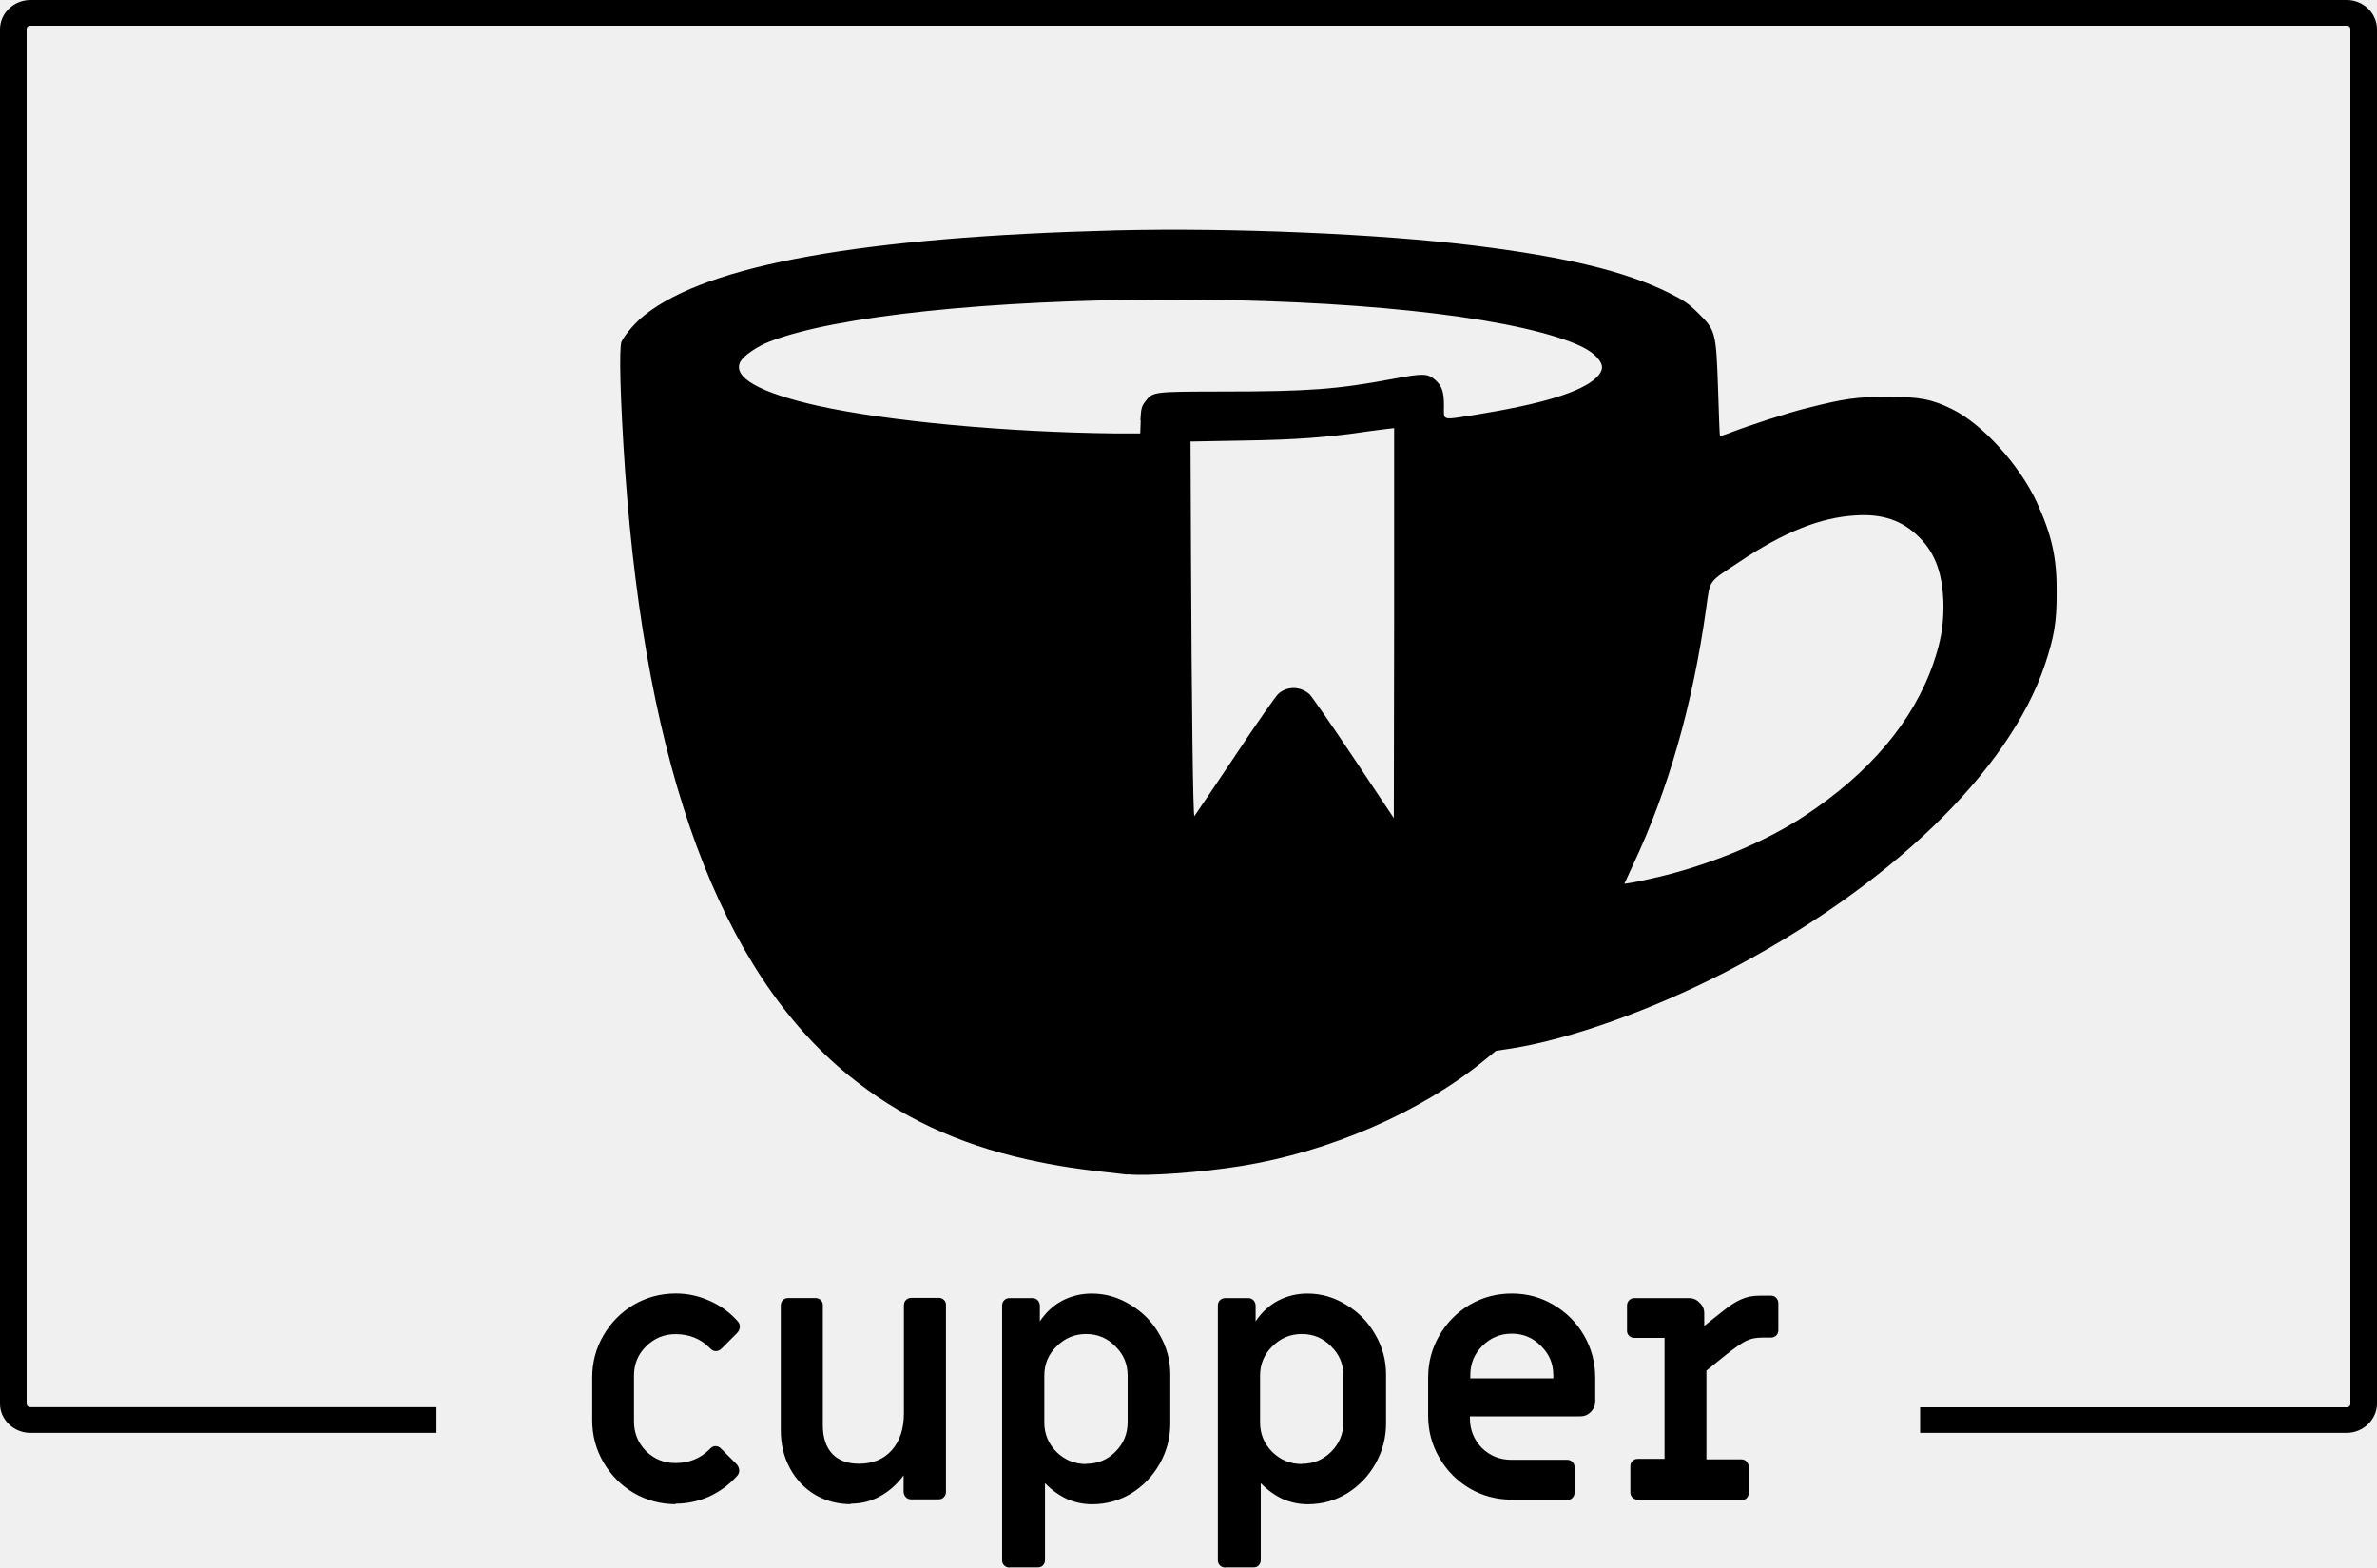
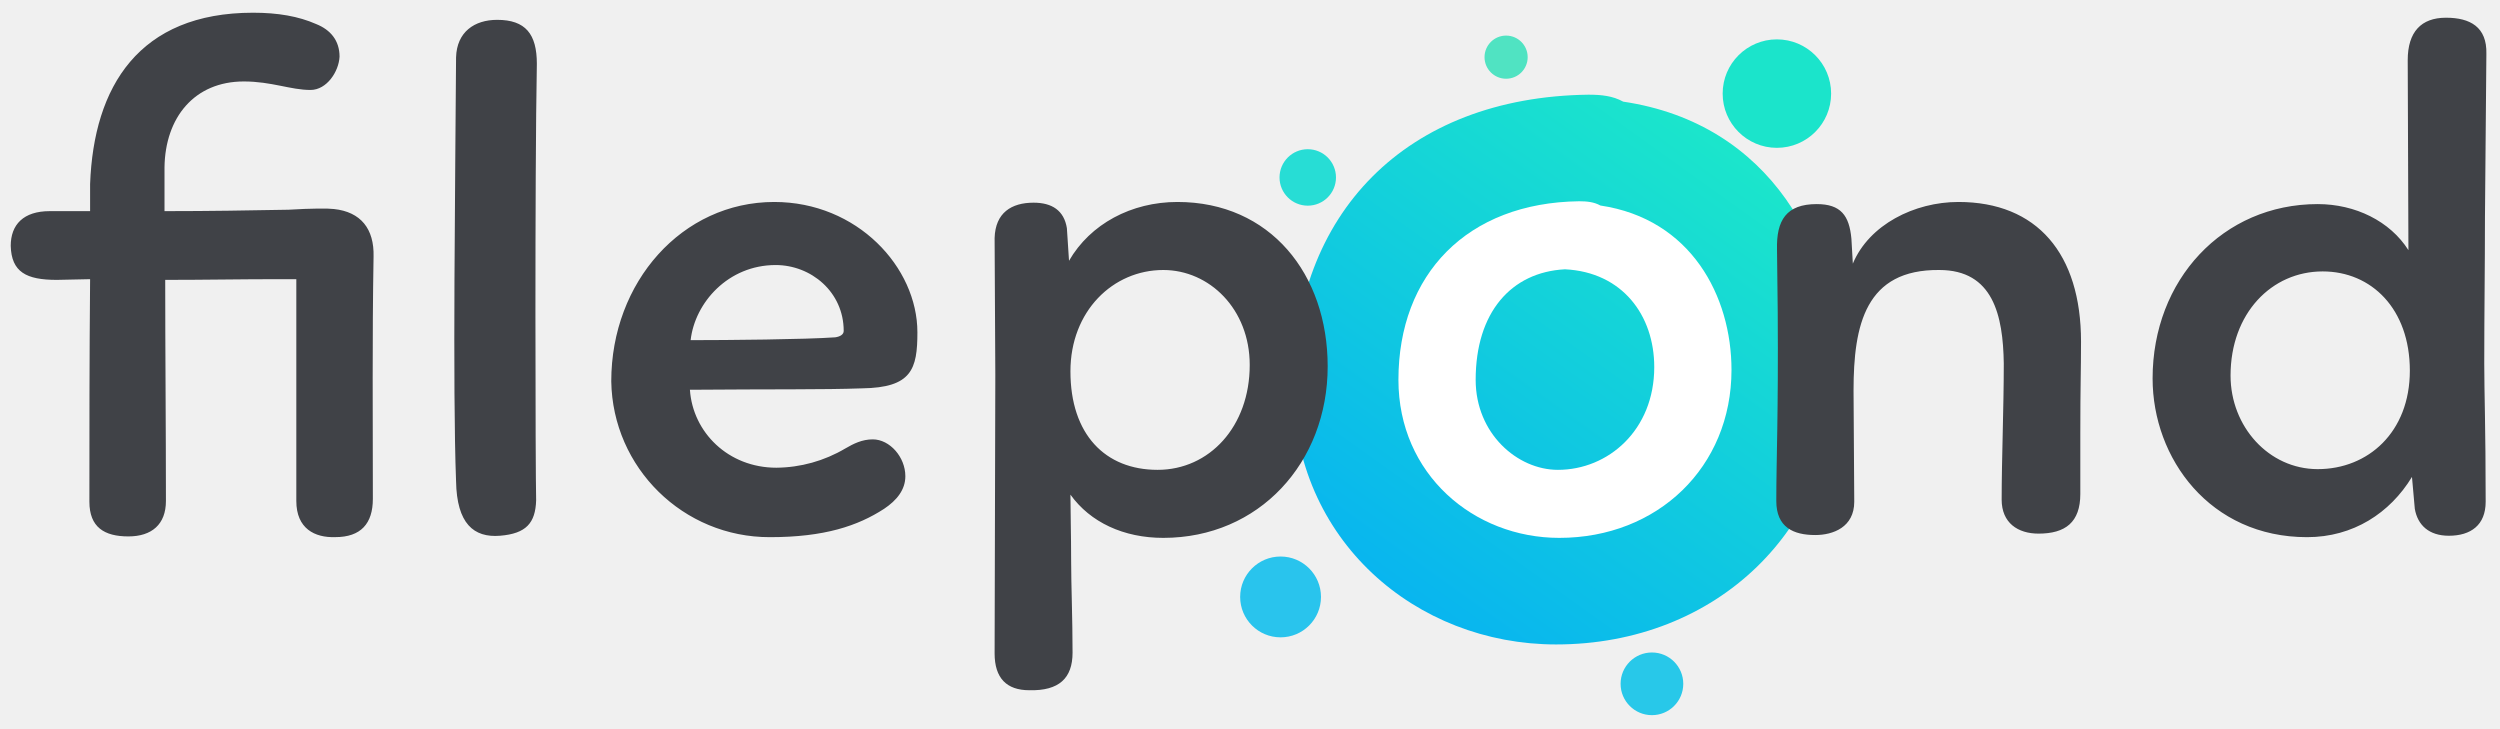
- <svg xmlns="http://www.w3.org/2000/svg" viewBox="0 0 152.7 100.69">
-   <path d="M1.96 0C.88 0 0 .85 0 1.88v88.3c0 1 .88 1.86 1.94 1.86h26.1v-1.65H1.96c-.15 0-.25-.1-.25-.23V1.87c0-.14.1-.22.24-.22h148.8c.15 0 .24.08.24.23v88.3c0 .13-.1.22-.24.22h-27.4v1.64h27.4c1.07 0 1.95-.86 1.95-1.88V1.87c0-1.02-.88-1.87-1.94-1.87H1.96z" white-space="normal" style="text-decoration-color:#000000;isolation:auto;mix-blend-mode:normal;text-indent:0;block-progression:tb;text-decoration-line:none;text-transform:none;text-decoration-style:solid" color="#000" solid-color="#000000" />
-   <path d="M72.43 75.45c-3.22-.35-4.48-.54-6.43-.97-4.5-1-8.23-2.75-11.48-5.4-8.24-6.7-13-19.6-14.36-38.8-.32-4.66-.4-7.98-.23-8.34.25-.5.93-1.27 1.48-1.7 4.06-3.24 14-5.02 30.3-5.44 7.44-.18 16.9.22 23.04.98 5.87.73 9.62 1.64 12.4 3 1.04.52 1.3.7 1.95 1.34 1.12 1.1 1.14 1.2 1.27 4.88.05 1.65.1 3 .12 3.02 0 0 .25-.07.54-.18 1.34-.52 3.74-1.3 5.06-1.63 2.38-.6 3.17-.72 5.18-.72 2.04 0 2.84.15 4.15.8 1.93.95 4.3 3.56 5.42 5.96.97 2.14 1.3 3.56 1.28 5.85 0 1.9-.16 2.8-.75 4.58-2.3 6.9-10.07 14.34-20.6 19.8-4.68 2.4-9.83 4.25-13.62 4.86l-1.05.16-.82.67c-4.08 3.3-9.88 5.82-15.56 6.73-2.63.42-6 .66-7.3.53zm34.03-19.1c3.4-.8 6.9-2.25 9.45-3.93 4.18-2.75 7-6.07 8.3-9.84.46-1.34.64-2.35.64-3.64-.02-2-.5-3.4-1.58-4.45-1.07-1.06-2.34-1.5-4.08-1.38-2.25.13-4.6 1.07-7.45 2.98-2.05 1.36-1.87 1.1-2.14 3.02-.86 6.16-2.45 11.7-4.7 16.46l-.55 1.2.46-.07c.26-.04 1-.2 1.64-.35zm-27.14-7.77c1.38-2.07 2.65-3.9 2.82-4.03.58-.5 1.44-.46 2 .06.16.17 1.45 2.02 2.85 4.12l2.55 3.82.02-12.5V27.5c-.02 0-.74.08-1.62.2-2.67.4-4.73.55-8.16.6l-3.3.06.03 7.1c.04 9.5.13 17.06.22 16.96.04-.04 1.2-1.77 2.6-3.85zm-6.06-21.57c.04-.75.07-.9.3-1.2.5-.66.47-.65 4.97-.66 5.52 0 7.38-.14 11-.82 1.87-.35 2.17-.34 2.63.04.47.4.6.78.6 1.68 0 1-.2.94 1.98.6 4.34-.7 6.84-1.46 7.82-2.4.45-.45.47-.8.06-1.26-.35-.4-.9-.72-1.78-1.05-4.46-1.68-14.23-2.7-25.75-2.7-11.48.02-21.44 1.06-25.65 2.7-.84.33-1.65.9-1.87 1.28-.55 1 1.2 2 4.94 2.84 4.5 1 12.1 1.7 19.08 1.78h1.66l.03-.84zM43.42 96.62q-1.468 0-2.71-.723-1.22-.723-1.943-1.965-.723-1.243-.723-2.71v-2.734q0-1.47.723-2.71t1.942-1.966q1.24-.723 2.71-.723 1.13 0 2.17.47 1.03.45 1.78 1.29.16.16.16.36 0 .25-.21.45l-.97.97q-.16.16-.37.16t-.39-.21q-.88-.88-2.19-.88-1.11 0-1.9.79-.77.76-.77 1.87v2.96q0 1.1.77 1.89.79.77 1.89.77 1.31 0 2.19-.88.18-.21.38-.21t.36.16l.97.97q.2.2.2.45 0 .2-.16.36-.75.83-1.79 1.31-1.04.45-2.17.45zm11.26 0q-1.288 0-2.327-.61-1.016-.61-1.604-1.694-.59-1.084-.59-2.44v-8.02q0-.203.13-.338t.34-.136h1.76q.2 0 .34.136t.13.34v7.68q0 1.197.61 1.852.61.632 1.71.632 1.33 0 2.1-.858.79-.88.79-2.395v-6.92q0-.21.13-.34t.34-.14h1.76q.2 0 .34.13t.13.34v12q0 .2-.14.34t-.34.13h-1.76q-.21 0-.34-.14t-.14-.34v-1.06q-.63.86-1.52 1.35-.86.47-1.9.47zm10.17 4.07q-.203 0-.34-.136t-.134-.338V83.86q0-.203.135-.338t.34-.136h1.47q.21 0 .34.136t.14.34v1.015q.59-.88 1.45-1.333.88-.45 1.88-.45 1.33 0 2.49.72 1.18.702 1.86 1.9.7 1.196.7 2.574v3.14q0 1.378-.67 2.576t-1.83 1.92q-1.15.7-2.53.7-.83 0-1.62-.34-.762-.36-1.4-1.015v4.94q0 .2-.13.34t-.34.13h-1.77zm4.925-6.664q1.107 0 1.875-.768.79-.79.79-1.898v-3.004q0-1.107-.79-1.875-.768-.79-1.875-.79t-1.898.79q-.79.77-.79 1.88v3.01q0 1.11.79 1.9.79.77 1.898.77zm8.935 6.664q-.203 0-.34-.136t-.134-.338V83.86q0-.203.135-.338t.34-.136h1.47q.21 0 .34.136t.14.34v1.015q.59-.88 1.45-1.333.88-.45 1.88-.45 1.33 0 2.49.72 1.18.702 1.86 1.9.7 1.196.7 2.574v3.14q0 1.378-.67 2.576t-1.83 1.92q-1.15.7-2.53.7-.83 0-1.62-.34-.762-.36-1.4-1.015v4.94q0 .2-.13.34t-.34.13h-1.77zm4.925-6.664q1.107 0 1.875-.768.79-.79.79-1.898v-3.004q0-1.107-.79-1.875-.768-.79-1.875-.79t-1.898.79q-.79.77-.79 1.88v3.01q0 1.11.79 1.9.79.77 1.898.77zM97.12 96.33q-1.468 0-2.71-.723-1.22-.723-1.943-1.965-.723-1.243-.723-2.71v-2.44q0-1.47.722-2.71t1.943-1.967q1.24-.723 2.71-.723t2.68.723q1.24.723 1.96 1.966.72 1.25.72 2.71v1.52q0 .41-.3.7-.27.27-.68.27h-7.07v.12q0 1.11.76 1.9.79.77 1.9.77h3.59q.2 0 .34.14t.13.34v1.63q0 .21-.14.34t-.338.14H97.1zm2.666-7.794v-.203q0-1.107-.79-1.875-.77-.79-1.876-.79t-1.898.79q-.768.768-.768 1.875v.203h5.33zm5.424 7.794q-.203 0-.34-.136t-.134-.338v-1.672q0-.203.135-.34t.34-.134h1.72v-7.77h-1.94q-.2 0-.34-.137t-.13-.34V83.86q0-.203.14-.34t.34-.134h3.5q.41 0 .68.294.3.27.3.677v.813l1.22-.97q.68-.543 1.18-.746.5-.226 1.18-.226h.7q.21 0 .34.135t.14.34v1.738q0 .21-.13.34t-.34.14h-.58q-.59 0-1.02.21-.43.21-1.31.91l-1.24 1v5.7h2.238q.21 0 .34.14t.14.34v1.67q0 .21-.132.34t-.34.14h-6.59z" />
+ <svg xmlns="http://www.w3.org/2000/svg" width="127" height="37">
+   <defs>
+     <linearGradient x1="115.738%" y1="-31.418%" x2="0%" y2="131.845%" id="a">
+       <stop stop-color="#25FFB8" offset="0%" />
+       <stop stop-color="#00A0FF" offset="100%" />
+     </linearGradient>
+   </defs>
+   <g fill="none" fill-rule="evenodd">
+     <g transform="translate(63 1)">
+       <path d="M17.693 3.81c.647 0 1.235.059 1.764.353 7.526 1.117 10.877 7.526 10.877 13.64 0 8.056-6.114 13.935-14.287 13.935-7.115 0-13.347-5.292-13.347-13.111 0-8.761 5.703-14.7 14.993-14.817z" fill="url(#a)" />
+       <circle fill="#50E3C2" cx="13.51" cy="1.904" r="1.096" />
+       <circle fill="#1BE4CB" cx="27.266" cy="3.755" r="2.755" />
+       <circle fill="#27DDD5" cx="3.434" cy="8.014" r="1.434" />
+       <circle fill="#29C4ED" cx="2.053" cy="29.324" r="2.053" />
+       <circle fill="#28C8E9" cx="20.918" cy="33.738" r="1.592" />
+     </g>
+     <path d="M23.168 2.916c-.036 6.12-.18 16.884 0 21.528.036 2.16.9 2.88 2.232 2.772 1.332-.108 1.8-.648 1.836-1.8-.036-1.44-.072-16.38.036-22.176 0-1.512-.576-2.232-2.016-2.232-1.152 0-2.052.612-2.088 1.908zM35.048 19.8c.144 2.16 1.944 3.96 4.392 3.96a6.984 6.984 0 0 0 3.492-.972c.432-.252.864-.468 1.404-.468.864 0 1.656.9 1.656 1.872 0 .684-.432 1.224-1.08 1.656-1.332.864-3.024 1.44-5.796 1.44a8.044 8.044 0 0 1-8.064-7.92c0-5.04 3.6-9.108 8.28-9.108 4.212 0 7.272 3.312 7.272 6.624 0 1.872-.288 2.808-2.808 2.844-2.016.072-4.464.036-8.748.072zm4.356-6.336c-2.412 0-4.104 1.908-4.32 3.816 1.872 0 5.832-.036 7.344-.144.252-.036.432-.144.432-.324 0-1.98-1.656-3.348-3.456-3.348zm50.904 2.376c.036 5.292-.072 7.452-.072 9.612 0 1.332.864 1.728 1.98 1.728.9 0 1.98-.396 1.98-1.692l-.036-5.652c0-3.348.612-6.156 4.356-6.12 2.736 0 3.24 2.304 3.276 4.752 0 2.268-.108 4.86-.108 6.912 0 1.188.828 1.728 1.872 1.728 1.368 0 2.124-.576 2.124-2.016v-3.096c0-2.412.036-3.168.036-4.644 0-4.464-2.232-7.092-6.228-7.092-2.232 0-4.536 1.152-5.364 3.132l-.072-1.26c-.108-1.188-.54-1.764-1.764-1.764-1.548 0-2.052.828-2.016 2.304l.036 3.168zm36-13.104l-.072 8.316c0 2.52-.036 4.824-.036 7.416 0 1.512.072 3.24.072 7.02 0 1.188-.756 1.728-1.872 1.728-1.008 0-1.584-.54-1.728-1.368l-.144-1.62c-1.116 1.836-2.988 3.06-5.328 3.06-4.932 0-7.848-3.996-7.848-8.064 0-5.004 3.564-8.856 8.388-8.856 1.908 0 3.672.864 4.608 2.34l-.036-9.648c0-1.44.684-2.16 1.944-2.16 1.224 0 2.088.468 2.052 1.836zM113.312 19.08c0 2.592 1.944 4.752 4.428 4.752 2.556 0 4.68-1.872 4.68-5.004 0-3.132-1.944-5.04-4.428-5.04-2.592 0-4.68 2.124-4.68 5.292zM14.657 10.654c-2.016.036-3.96.072-6.3.072V8.494c.036-2.52 1.512-4.356 4.032-4.356 1.404 0 2.376.432 3.384.432.828 0 1.44-.936 1.476-1.692 0-.828-.468-1.368-1.188-1.656-.9-.396-1.944-.576-3.204-.576-5.796 0-8.1 3.744-8.28 8.712v1.368H2.525c-1.332 0-1.98.684-1.98 1.764.036 1.332.792 1.728 2.34 1.728l1.692-.036c-.036 4.14-.036 7.776-.036 11.304 0 1.296.756 1.764 1.98 1.764 1.188 0 1.908-.612 1.908-1.8 0-3.744-.036-7.704-.036-11.232 2.052 0 3.816-.036 5.796-.036h.864V25.45c0 1.404.936 1.872 1.98 1.836 1.296 0 1.908-.684 1.908-1.944 0-4.248-.036-8.064.036-12.312.036-1.404-.648-2.268-2.016-2.412-.288-.036-1.116-.036-2.304.036zM50.526 12.096c.036-1.296.864-1.8 1.98-1.8.936 0 1.548.396 1.692 1.296l.108 1.656c1.08-1.872 3.168-2.988 5.508-2.988 4.716 0 7.632 3.672 7.632 8.352 0 4.896-3.492 8.712-8.352 8.712-2.016 0-3.708-.792-4.716-2.196 0 .756.036 2.088.036 3.348 0 1.224.072 2.916.072 4.68 0 1.296-.684 1.944-2.196 1.908-1.152 0-1.764-.612-1.764-1.872l.036-14.148-.036-6.948zm12.96 6.444c0-2.844-2.052-4.824-4.392-4.824-2.556 0-4.716 2.088-4.716 5.148 0 3.204 1.764 5.004 4.428 5.004 2.628 0 4.68-2.196 4.68-5.328z" fill="#404247" />
+     <path d="M80.22 10.224c.396 0 .756.036 1.08.216 4.608.684 6.66 4.608 6.66 8.352 0 4.932-3.744 8.532-8.748 8.532-4.356 0-8.172-3.24-8.172-8.028 0-5.364 3.492-9 9.18-9.072zm3.816 8.424c0-2.628-1.62-4.824-4.536-4.968-2.736.144-4.536 2.196-4.536 5.616 0 2.736 2.124 4.572 4.176 4.572 2.556 0 4.896-2.016 4.896-5.22z" fill="#FFF" />
+   </g>
</svg>
